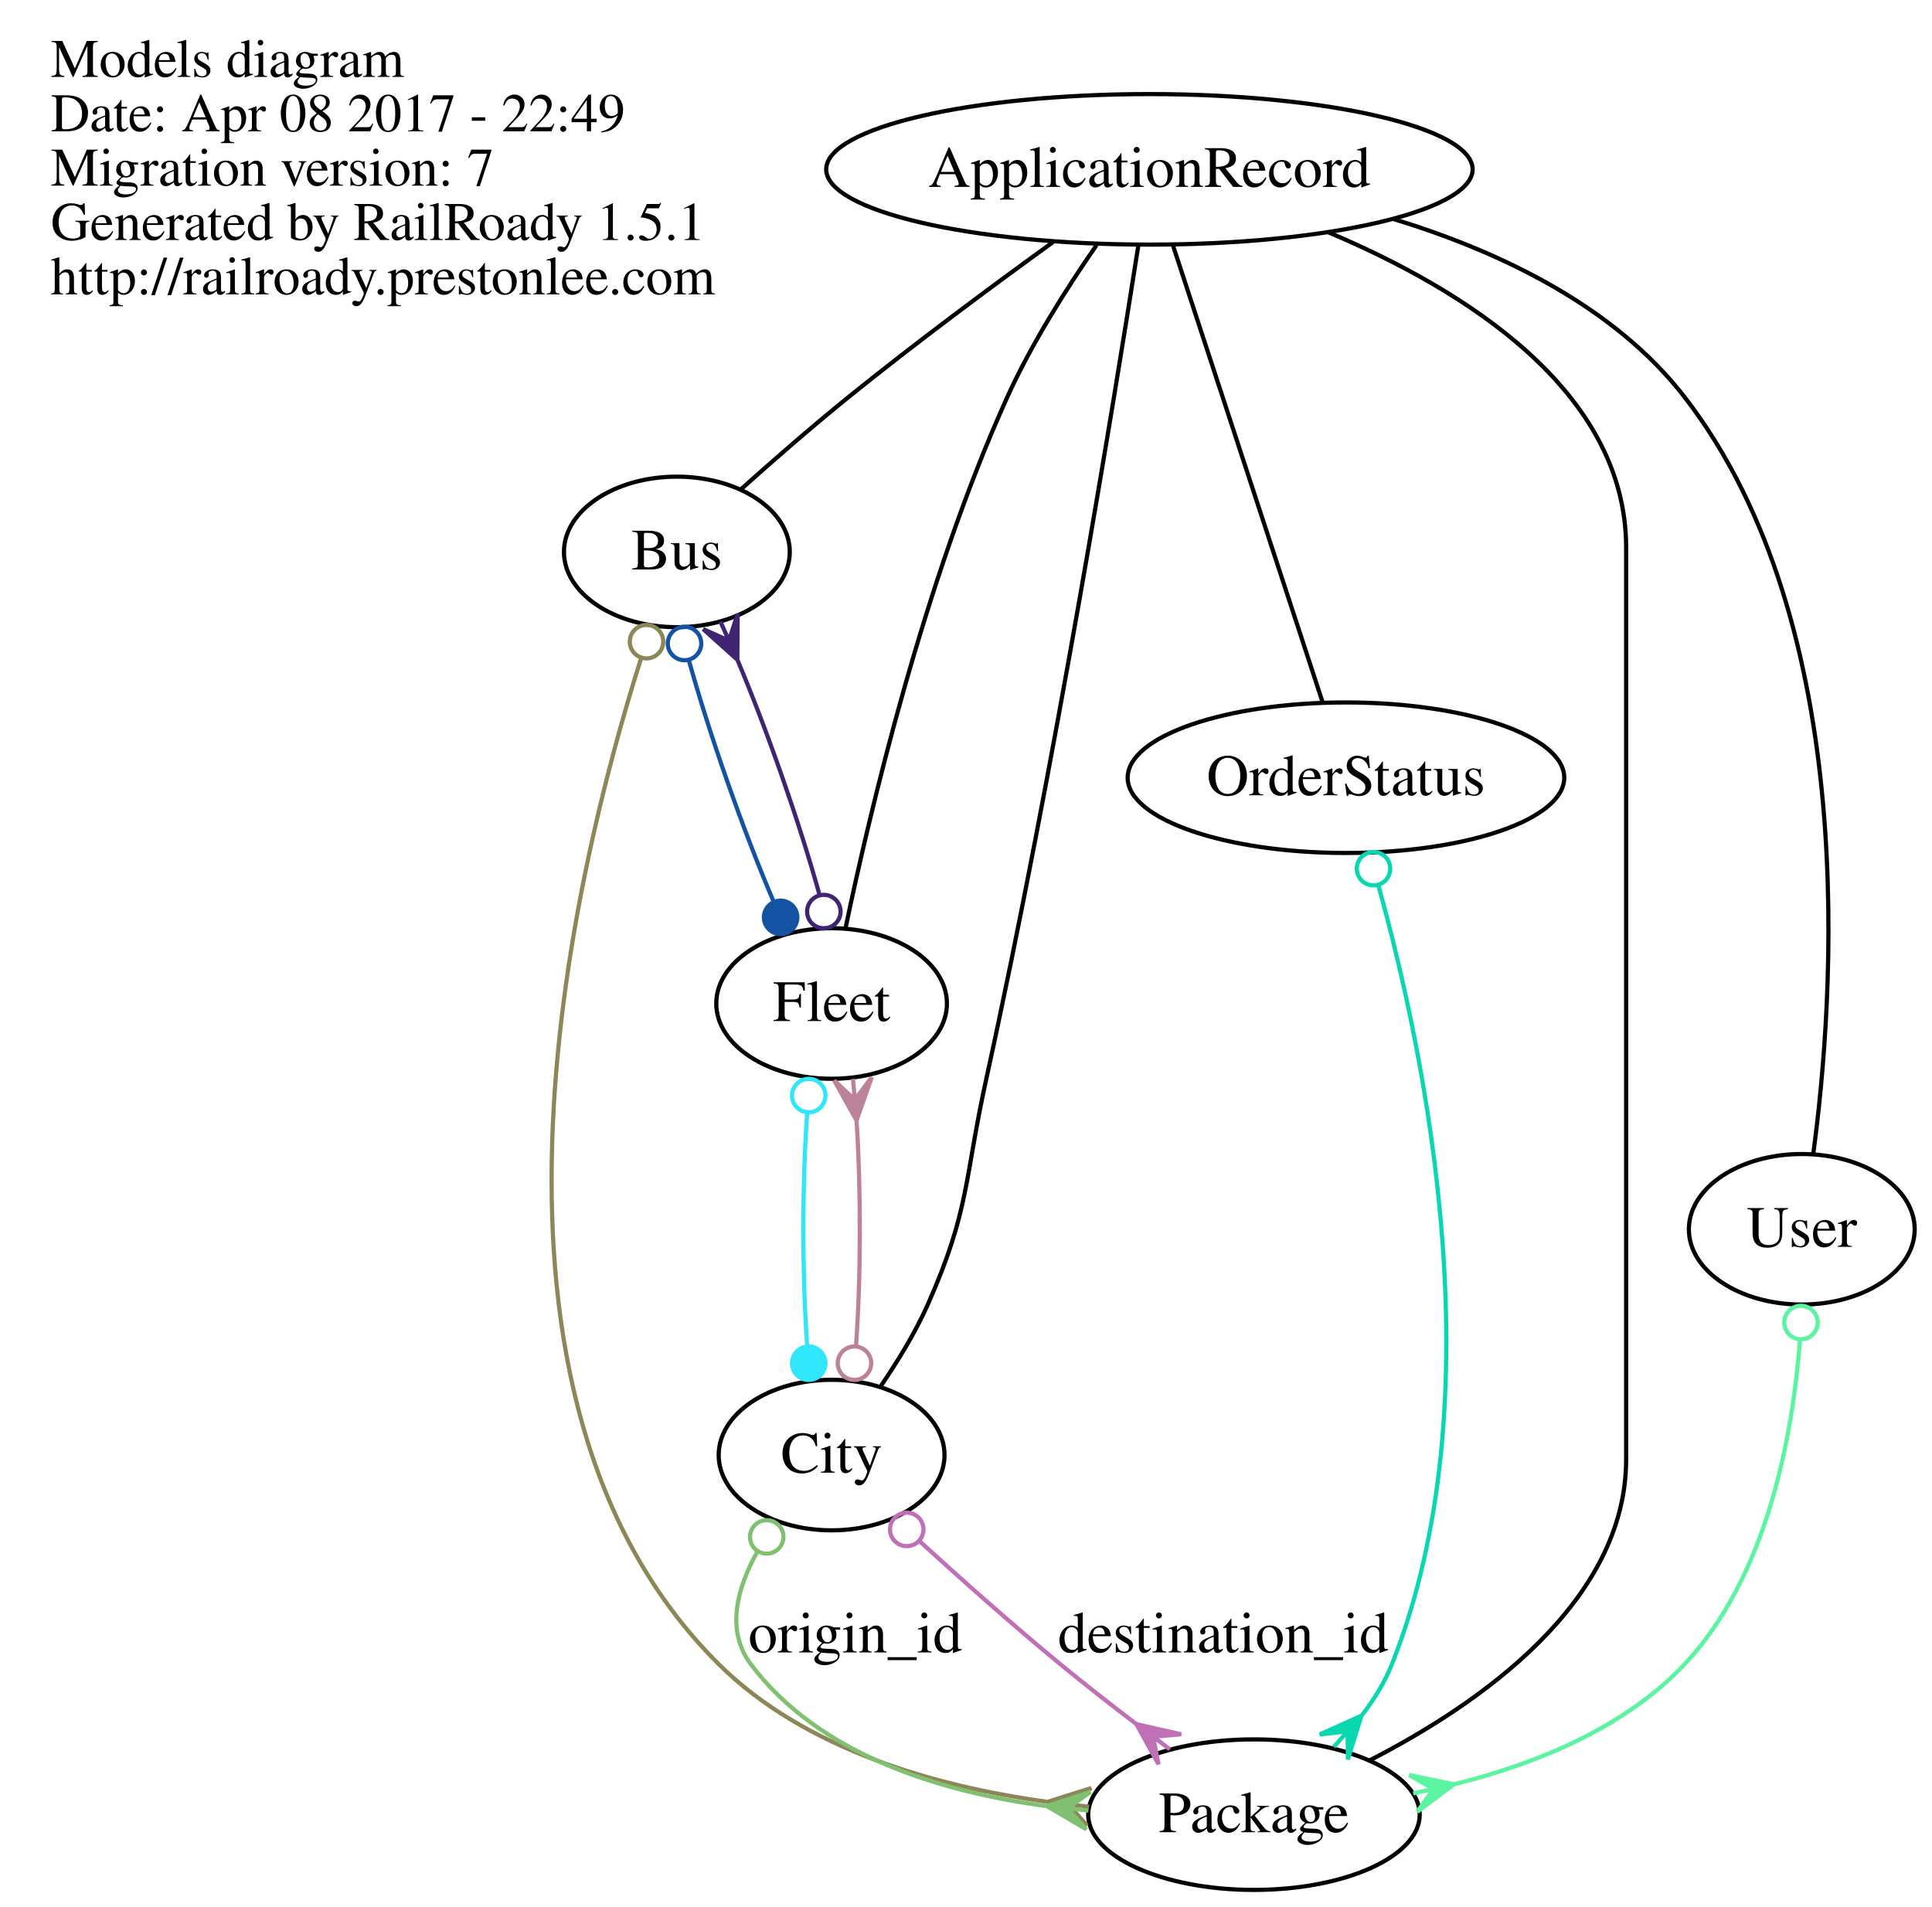
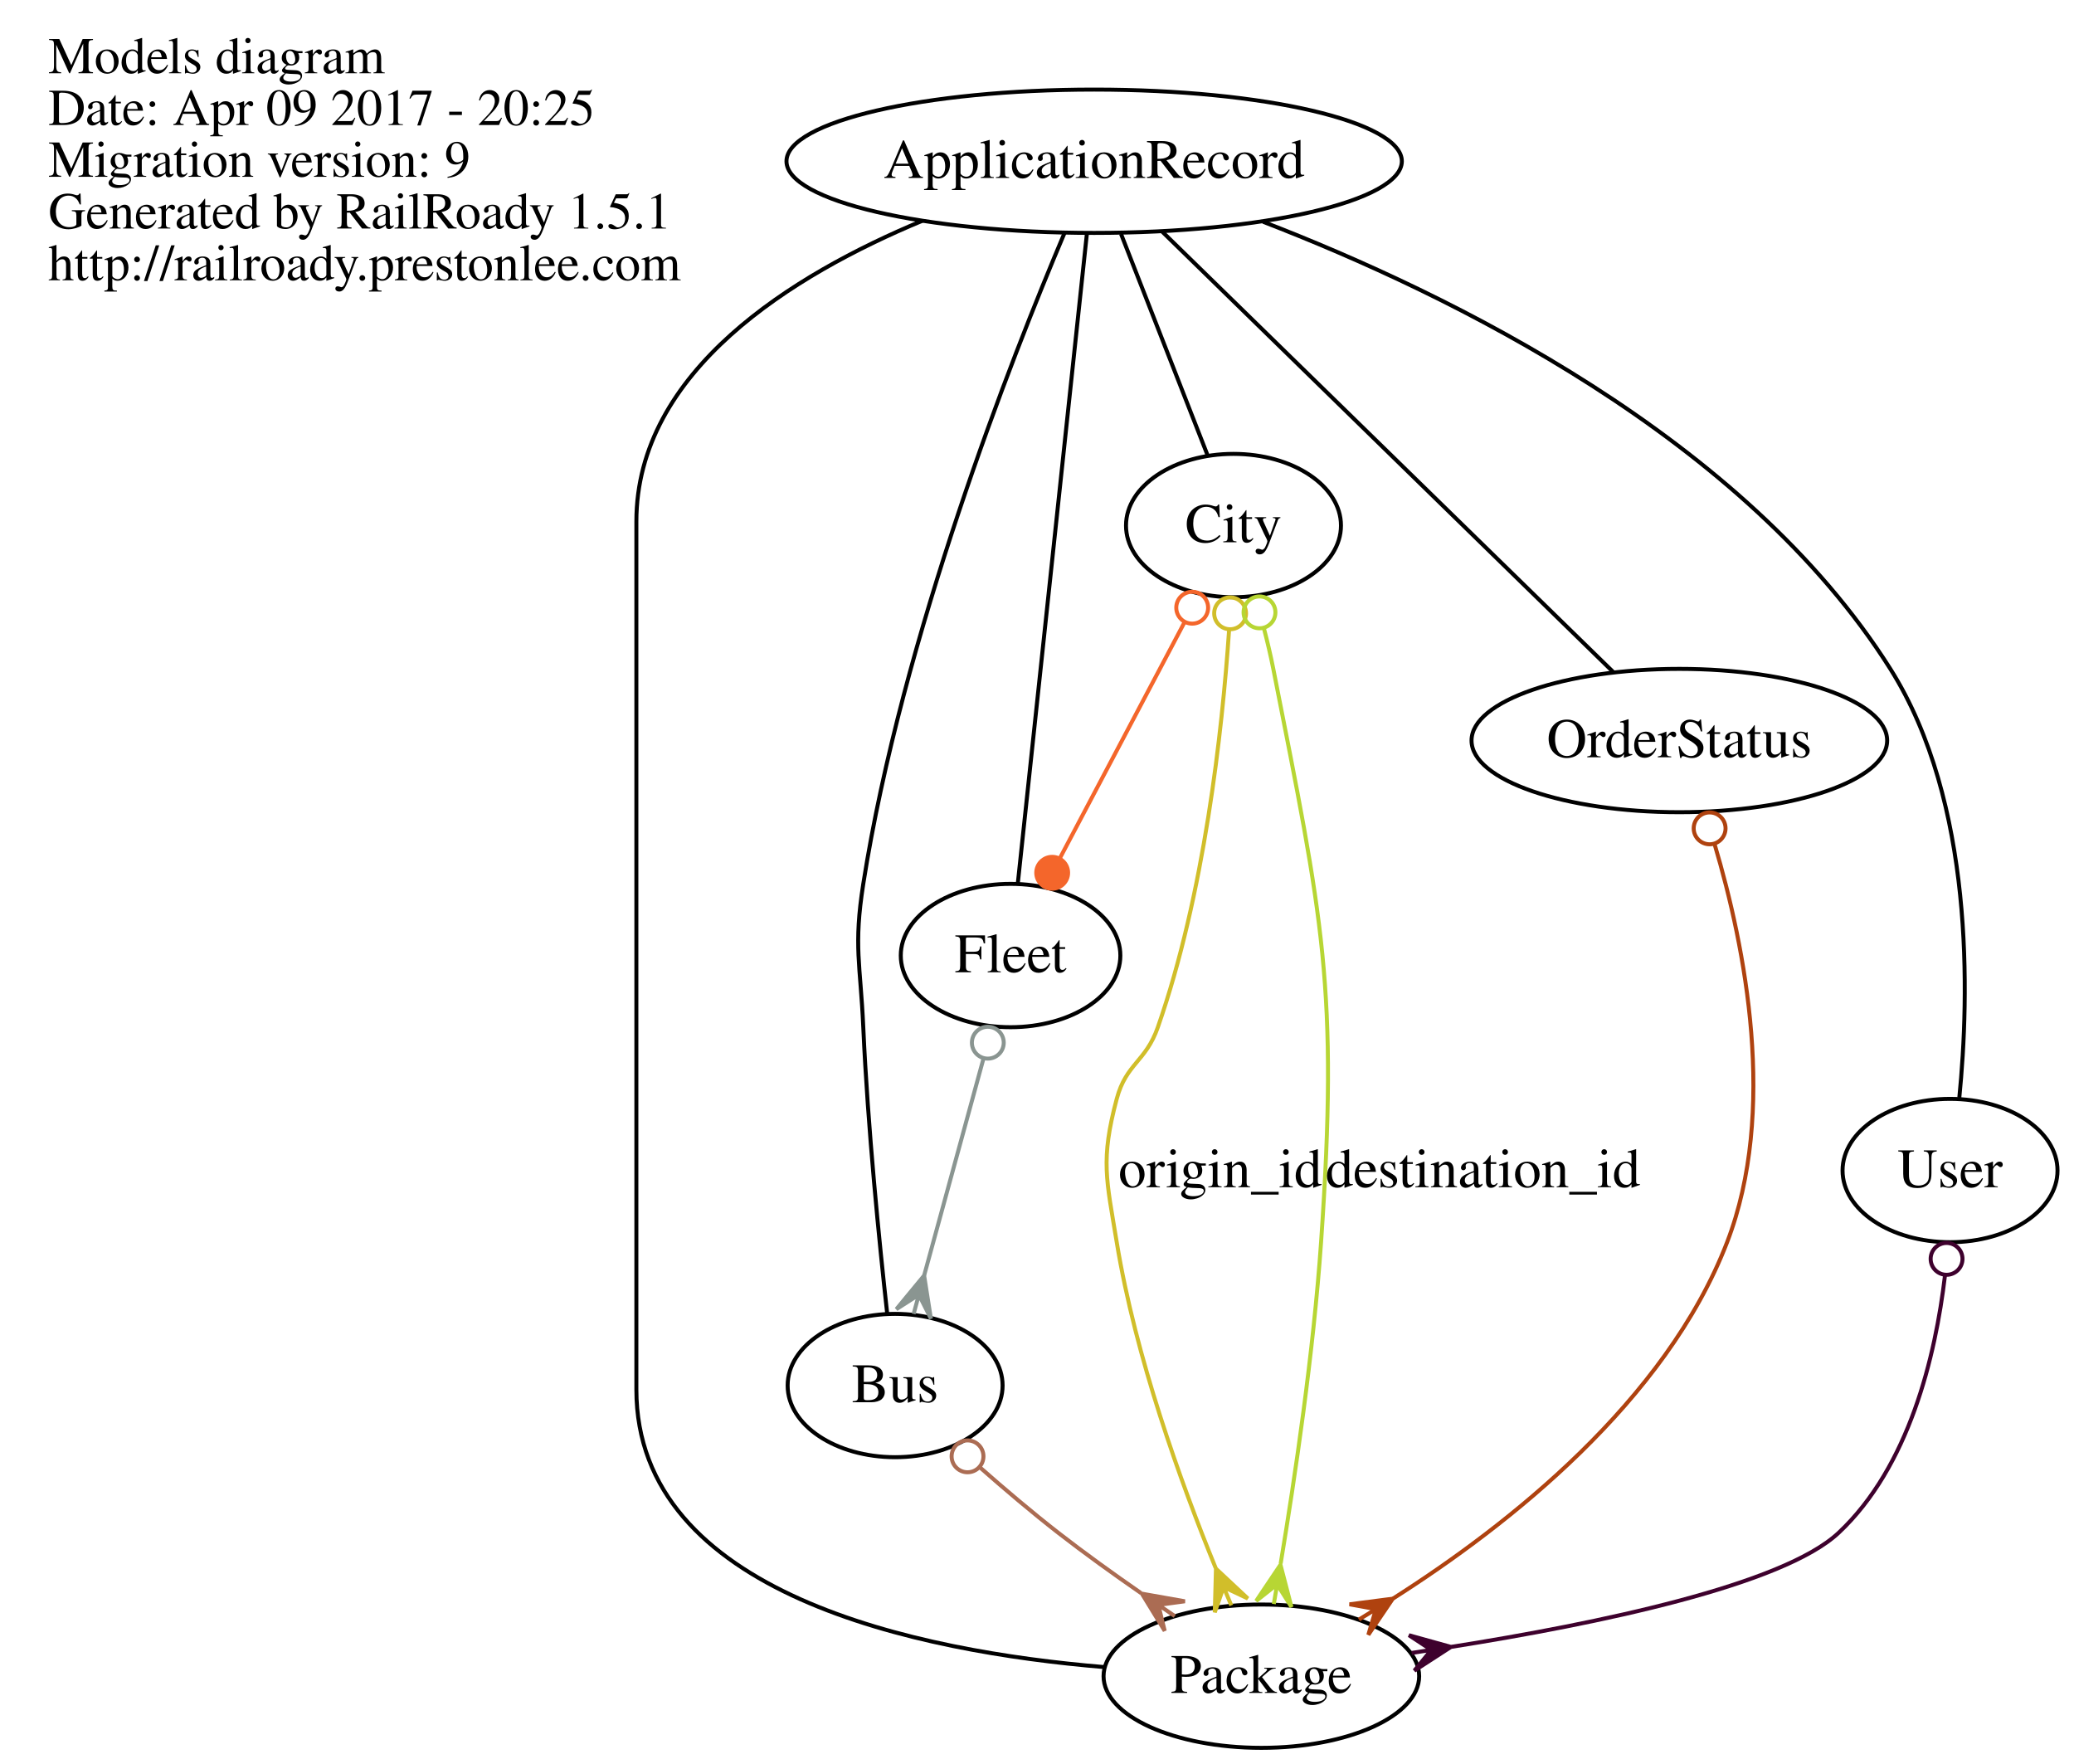
- <svg xmlns="http://www.w3.org/2000/svg" width="462pt" height="456pt" viewBox="0.00 0.00 461.72 456.00">
-   <g id="graph0" class="graph" transform="scale(1 1) rotate(0) translate(4 452)">
-     <polygon fill="none" stroke="none" points="-4,4 -4,-452 457.72,-452 457.72,4 -4,4" />
+ <svg xmlns="http://www.w3.org/2000/svg" width="521pt" height="443pt" viewBox="0.00 0.00 520.72 443.00">
+   <g id="graph0" class="graph" transform="scale(1 1) rotate(0) translate(4 439)">
+     <polygon fill="none" stroke="none" points="-4,4 -4,-439 516.72,-439 516.72,4 -4,4" />
    <g id="node1" class="node">
-       <text text-anchor="start" x="8" y="-433.6" font-family="Times,serif" font-size="13.00">Models diagram</text>
-       <text text-anchor="start" x="8" y="-420.6" font-family="Times,serif" font-size="13.00">Date: Apr 08 2017 - 22:49</text>
-       <text text-anchor="start" x="8" y="-407.6" font-family="Times,serif" font-size="13.00">Migration version: 7</text>
-       <text text-anchor="start" x="8" y="-394.6" font-family="Times,serif" font-size="13.00">Generated by RailRoady 1.5.1</text>
-       <text text-anchor="start" x="8" y="-381.6" font-family="Times,serif" font-size="13.00">http://railroady.prestonlee.com</text>
+       <text text-anchor="start" x="8" y="-420.6" font-family="Times,serif" font-size="13.00">Models diagram</text>
+       <text text-anchor="start" x="8" y="-407.6" font-family="Times,serif" font-size="13.00">Date: Apr 09 2017 - 20:25</text>
+       <text text-anchor="start" x="8" y="-394.6" font-family="Times,serif" font-size="13.00">Migration version: 9</text>
+       <text text-anchor="start" x="8" y="-381.6" font-family="Times,serif" font-size="13.00">Generated by RailRoady 1.5.1</text>
+       <text text-anchor="start" x="8" y="-368.6" font-family="Times,serif" font-size="13.00">http://railroady.prestonlee.com</text>
    </g>
    <g id="node2" class="node">
-       <ellipse fill="none" stroke="black" cx="270.72" cy="-411.5" rx="77.292" ry="18" />
-       <text text-anchor="middle" x="270.72" y="-407.3" font-family="Times,serif" font-size="14.00">ApplicationRecord</text>
+       <ellipse fill="none" stroke="black" cx="270.72" cy="-398.5" rx="77.292" ry="18" />
+       <text text-anchor="middle" x="270.72" y="-394.3" font-family="Times,serif" font-size="14.00">ApplicationRecord</text>
    </g>
    <g id="node3" class="node">
-       <ellipse fill="none" stroke="black" cx="157.72" cy="-320" rx="27" ry="18" />
-       <text text-anchor="middle" x="157.72" y="-315.8" font-family="Times,serif" font-size="14.00">Bus</text>
+       <ellipse fill="none" stroke="black" cx="220.72" cy="-91" rx="27" ry="18" />
+       <text text-anchor="middle" x="220.72" y="-86.8" font-family="Times,serif" font-size="14.00">Bus</text>
+     </g>
+     <g id="edge2" class="edge">
+       <path fill="none" stroke="black" d="M263.284,-380.512C249.949,-349.016 222.454,-279.109 212.72,-217 210.243,-201.193 212.003,-196.984 212.72,-181 213.846,-155.893 216.751,-126.922 218.732,-109.031" />
+     </g>
+     <g id="node4" class="node">
+       <ellipse fill="none" stroke="black" cx="305.72" cy="-307" rx="27" ry="18" />
+       <text text-anchor="middle" x="305.72" y="-302.8" font-family="Times,serif" font-size="14.00">City</text>
+     </g>
+     <g id="edge6" class="edge">
+       <path fill="none" stroke="black" d="M277.469,-380.243C283.746,-364.192 293.036,-340.435 299.229,-324.598" />
+     </g>
+     <g id="node5" class="node">
+       <ellipse fill="none" stroke="black" cx="249.72" cy="-199" rx="27.58" ry="18" />
+       <text text-anchor="middle" x="249.72" y="-194.8" font-family="Times,serif" font-size="14.00">Fleet</text>
+     </g>
+     <g id="edge8" class="edge">
+       <path fill="none" stroke="black" d="M268.893,-380.319C264.912,-342.873 255.492,-254.282 251.528,-217.001" />
+     </g>
+     <g id="node6" class="node">
+       <ellipse fill="none" stroke="black" cx="417.72" cy="-253" rx="52.202" ry="18" />
+       <text text-anchor="middle" x="417.72" y="-248.8" font-family="Times,serif" font-size="14.00">OrderStatus</text>
+     </g>
+     <g id="edge10" class="edge">
+       <path fill="none" stroke="black" d="M287.871,-380.758C316.348,-352.959 373.028,-297.628 401.13,-270.195" />
+     </g>
+     <g id="node7" class="node">
+       <ellipse fill="none" stroke="black" cx="312.72" cy="-18" rx="39.639" ry="18" />
+       <text text-anchor="middle" x="312.72" y="-13.8" font-family="Times,serif" font-size="14.00">Package</text>
+     </g>
+     <g id="edge11" class="edge">
+       <path fill="none" stroke="black" d="M227.571,-383.556C194.94,-369.992 155.72,-345.822 155.72,-308 155.72,-308 155.72,-308 155.72,-90 155.72,-38.547 226.593,-24.183 273.102,-20.297" />
+     </g>
+     <g id="node8" class="node">
+       <ellipse fill="none" stroke="black" cx="485.72" cy="-145" rx="27" ry="18" />
+       <text text-anchor="middle" x="485.72" y="-140.8" font-family="Times,serif" font-size="14.00">User</text>
+     </g>
+     <g id="edge13" class="edge">
+       <path fill="none" stroke="black" d="M313.151,-383.299C360.143,-365.172 434.093,-329.017 470.72,-271 491.839,-237.547 490.593,-188.912 488.05,-163.286" />
+     </g>
+     <g id="edge1" class="edge">
+       <path fill="none" stroke="#ab6c53" d="M241.909,-70.542C248.161,-65.037 255.103,-59.147 261.72,-54 268.277,-48.901 275.526,-43.688 282.452,-38.896" />
+       <ellipse fill="none" stroke="#ab6c53" cx="238.911" cy="-73.215" rx="4" ry="4" />
+       <polygon fill="#ab6c53" stroke="#ab6c53" points="282.71,-38.72 293.509,-36.81 286.843,-35.906 290.975,-33.091 290.975,-33.091 290.975,-33.091 286.843,-35.906 288.442,-29.372 282.71,-38.72 282.71,-38.72" />
    </g>
    <g id="edge3" class="edge">
-       <path fill="none" stroke="black" d="M247.66,-394.099C233.35,-383.743 214.707,-369.923 198.72,-357 190.027,-349.973 180.637,-341.776 173.04,-334.979" />
+       <path fill="none" stroke="#f4662b" d="M293.378,-282.638C284.074,-265.027 271.37,-240.981 262.065,-223.368" />
+       <ellipse fill="none" stroke="#f4662b" cx="295.347" cy="-286.364" rx="4" ry="4" />
+       <ellipse fill="#f4662b" stroke="#f4662b" cx="260.174" cy="-219.787" rx="4" ry="4" />
    </g>
-     <g id="node4" class="node">
-       <ellipse fill="none" stroke="black" cx="194.72" cy="-104" rx="27" ry="18" />
-       <text text-anchor="middle" x="194.72" y="-99.8" font-family="Times,serif" font-size="14.00">City</text>
+     <g id="edge4" class="edge">
+       <path fill="none" stroke="#d1be2a" d="M304.62,-280.832C302.872,-255.112 298.358,-214.328 286.72,-181 283.679,-172.292 278.765,-171.913 276.389,-163 272.268,-147.54 273.804,-142.79 276.389,-127 281.107,-98.18 292.464,-66.686 301.235,-45.185" />
+       <ellipse fill="none" stroke="#d1be2a" cx="304.87" cy="-284.952" rx="4" ry="4" />
+       <polygon fill="#d1be2a" stroke="#d1be2a" points="301.314,-44.998 309.323,-37.508 303.243,-40.385 305.171,-35.772 305.171,-35.772 305.171,-35.772 303.243,-40.385 301.02,-34.036 301.314,-44.998 301.314,-44.998" />
+       <text text-anchor="middle" x="302.386" y="-140.8" font-family="Times,serif" font-size="14.00">origin_id</text>
+     </g>
+     <g id="edge5" class="edge">
+       <path fill="none" stroke="#b7d634" d="M313.341,-281.269C314.235,-277.841 315.061,-274.348 315.72,-271 328.131,-207.989 332.148,-191.069 327.72,-127 325.811,-99.374 321.186,-68.055 317.572,-46.285" />
+       <ellipse fill="none" stroke="#b7d634" cx="312.252" cy="-285.195" rx="4" ry="4" />
+       <polygon fill="#b7d634" stroke="#b7d634" points="317.522,-45.991 320.281,-35.377 316.683,-41.061 315.845,-36.132 315.845,-36.132 315.845,-36.132 316.683,-41.061 311.409,-36.887 317.522,-45.991 317.522,-45.991" />
+       <text text-anchor="middle" x="368.382" y="-140.8" font-family="Times,serif" font-size="14.00">destination_id</text>
    </g>
    <g id="edge7" class="edge">
-       <path fill="none" stroke="black" d="M268.073,-393.293C262.319,-356.531 247.883,-267.677 231.72,-194 226.408,-169.782 227.774,-162.664 217.72,-140 214.713,-133.221 210.451,-126.287 206.411,-120.399" />
+       <path fill="none" stroke="#8a9591" d="M242.883,-173.008C238.413,-156.668 232.579,-135.346 228.019,-118.679" />
+       <ellipse fill="none" stroke="#8a9591" cx="244.005" cy="-177.111" rx="4" ry="4" />
+       <polygon fill="#8a9591" stroke="#8a9591" points="228.007,-118.634 229.708,-107.801 226.687,-113.811 225.368,-108.988 225.368,-108.988 225.368,-108.988 226.687,-113.811 221.028,-110.176 228.007,-118.634 228.007,-118.634" />
    </g>
-     <g id="node5" class="node">
-       <ellipse fill="none" stroke="black" cx="194.72" cy="-212" rx="27.58" ry="18" />
-       <text text-anchor="middle" x="194.72" y="-207.8" font-family="Times,serif" font-size="14.00">Fleet</text>
-     </g>
-     <g id="edge10" class="edge">
-       <path fill="none" stroke="black" d="M258.076,-393.375C251.028,-383.209 242.528,-369.834 236.72,-357 216.858,-313.108 203.769,-257.452 198.037,-229.957" />
-     </g>
-     <g id="node6" class="node">
-       <ellipse fill="none" stroke="black" cx="317.72" cy="-266" rx="52.202" ry="18" />
-       <text text-anchor="middle" x="317.72" y="-261.8" font-family="Times,serif" font-size="14.00">OrderStatus</text>
+     <g id="edge9" class="edge">
+       <path fill="none" stroke="#af420f" d="M426.588,-226.917C434.283,-201.016 442.373,-159.861 429.72,-127 414.327,-87.022 374.697,-55.869 345.813,-37.507" />
+       <ellipse fill="none" stroke="#af420f" cx="425.326" cy="-230.944" rx="4" ry="4" />
+       <polygon fill="#af420f" stroke="#af420f" points="345.748,-37.467 339.593,-28.391 341.491,-34.845 337.233,-32.223 337.233,-32.223 337.233,-32.223 341.491,-34.845 334.873,-36.055 345.748,-37.467 345.748,-37.467" />
    </g>
    <g id="edge12" class="edge">
-       <path fill="none" stroke="black" d="M276.296,-393.475C285.342,-365.857 303.11,-311.606 312.151,-284.003" />
-     </g>
-     <g id="node7" class="node">
-       <ellipse fill="none" stroke="black" cx="295.72" cy="-18" rx="39.639" ry="18" />
-       <text text-anchor="middle" x="295.72" y="-13.8" font-family="Times,serif" font-size="14.00">Package</text>
-     </g>
-     <g id="edge13" class="edge">
-       <path fill="none" stroke="black" d="M313.494,-396.45C345.842,-382.822 384.72,-358.618 384.72,-321 384.72,-321 384.72,-321 384.72,-103 384.72,-68.793 349.519,-44.388 323.393,-30.986" />
-     </g>
-     <g id="node8" class="node">
-       <ellipse fill="none" stroke="black" cx="426.72" cy="-158" rx="27" ry="18" />
-       <text text-anchor="middle" x="426.72" y="-153.8" font-family="Times,serif" font-size="14.00">User</text>
-     </g>
-     <g id="edge15" class="edge">
-       <path fill="none" stroke="black" d="M329.028,-399.638C354.239,-391.943 381.789,-378.92 398.72,-357 440.952,-302.324 434.446,-213.008 429.455,-175.945" />
-     </g>
-     <g id="edge1" class="edge">
-       <path fill="none" stroke="#1453a4" d="M160.58,-294.126C165.402,-276.661 173.54,-253.458 180.867,-236.342" />
-       <ellipse fill="none" stroke="#1453a4" cx="159.553" cy="-298.097" rx="4" ry="4" />
-       <ellipse fill="#1453a4" stroke="#1453a4" cx="182.534" cy="-232.602" rx="4" ry="4" />
-     </g>
-     <g id="edge2" class="edge">
-       <path fill="none" stroke="#8d8656" d="M149.163,-294.553C132.54,-242.109 102.902,-118.35 167.72,-54 188.288,-33.581 219.551,-24.778 246.031,-21.106" />
-       <ellipse fill="none" stroke="#8d8656" cx="150.462" cy="-298.535" rx="4" ry="4" />
-       <polygon fill="#8d8656" stroke="#8d8656" points="246.356,-21.068 256.813,-24.369 251.322,-20.484 256.287,-19.9 256.287,-19.9 256.287,-19.9 251.322,-20.484 255.762,-15.431 246.356,-21.068 246.356,-21.068" />
-     </g>
-     <g id="edge4" class="edge">
-       <path fill="none" stroke="#bb8299" d="M200.549,-129.961C201.725,-146.156 201.775,-167.257 200.698,-183.867" />
-       <ellipse fill="none" stroke="#bb8299" cx="200.189" cy="-125.972" rx="4" ry="4" />
-       <polygon fill="#bb8299" stroke="#bb8299" points="200.686,-184.006 195.351,-193.586 200.261,-188.987 199.835,-193.969 199.835,-193.969 199.835,-193.969 200.261,-188.987 204.319,-194.352 200.686,-184.006 200.686,-184.006" />
-     </g>
-     <g id="edge5" class="edge">
-       <path fill="none" stroke="#7fc171" d="M176.984,-80.944C172.016,-72.019 169.411,-61.964 175.389,-54 191.632,-32.36 220.491,-23.485 245.876,-20.08" />
-       <ellipse fill="none" stroke="#7fc171" cx="179.205" cy="-84.426" rx="4" ry="4" />
-       <polygon fill="#7fc171" stroke="#7fc171" points="246.187,-20.047 256.615,-23.439 251.158,-19.506 256.129,-18.965 256.129,-18.965 256.129,-18.965 251.158,-19.506 255.642,-14.492 246.187,-20.047 246.187,-20.047" />
-       <text text-anchor="middle" x="200.386" y="-56.8" font-family="Times,serif" font-size="14.00">origin_id</text>
-     </g>
-     <g id="edge6" class="edge">
-       <path fill="none" stroke="#bf70b7" d="M215.666,-83.483C225.699,-74.329 237.988,-63.394 249.396,-54 255.174,-49.242 261.497,-44.3 267.563,-39.681" />
-       <ellipse fill="none" stroke="#bf70b7" cx="212.687" cy="-86.218" rx="4" ry="4" />
-       <polygon fill="#bf70b7" stroke="#bf70b7" points="267.611,-39.645 278.307,-37.224 271.606,-36.637 275.6,-33.63 275.6,-33.63 275.6,-33.63 271.606,-36.637 272.893,-30.035 267.611,-39.645 267.611,-39.645" />
-       <text text-anchor="middle" x="288.382" y="-56.8" font-family="Times,serif" font-size="14.00">destination_id</text>
-     </g>
-     <g id="edge9" class="edge">
-       <path fill="none" stroke="#3f2472" d="M191.841,-237.943C187.163,-254.87 179.382,-277.162 172.243,-294.084" />
-       <ellipse fill="none" stroke="#3f2472" cx="192.867" cy="-233.984" rx="4" ry="4" />
-       <polygon fill="#3f2472" stroke="#3f2472" points="172.184,-294.216 164.02,-301.537 170.16,-298.788 168.135,-303.359 168.135,-303.359 168.135,-303.359 170.16,-298.788 172.25,-305.181 172.184,-294.216 172.184,-294.216" />
-     </g>
-     <g id="edge8" class="edge">
-       <path fill="none" stroke="#30e6fa" d="M188.87,-185.743C187.67,-168.962 187.67,-147.013 188.872,-130.236" />
-       <ellipse fill="none" stroke="#30e6fa" cx="189.249" cy="-189.985" rx="4" ry="4" />
-       <ellipse fill="#30e6fa" stroke="#30e6fa" cx="189.253" cy="-125.973" rx="4" ry="4" />
-     </g>
-     <g id="edge11" class="edge">
-       <path fill="none" stroke="#09d7af" d="M325.439,-240.331C336.738,-199.802 353.861,-117.311 328.72,-54 327.01,-49.692 324.49,-45.607 321.592,-41.851" />
-       <ellipse fill="none" stroke="#09d7af" cx="324.311" cy="-244.246" rx="4" ry="4" />
-       <polygon fill="#09d7af" stroke="#09d7af" points="321.441,-41.68 318.18,-31.21 318.126,-37.937 314.811,-34.194 314.811,-34.194 314.811,-34.194 318.126,-37.937 311.442,-37.177 321.441,-41.68 321.441,-41.68" />
-     </g>
-     <g id="edge14" class="edge">
-       <path fill="none" stroke="#5bf5a1" d="M426.275,-131.406C424.519,-108.351 418.412,-74.955 398.72,-54 384.403,-38.764 363.207,-30.16 343.759,-25.302" />
-       <ellipse fill="none" stroke="#5bf5a1" cx="426.523" cy="-135.695" rx="4" ry="4" />
-       <polygon fill="#5bf5a1" stroke="#5bf5a1" points="343.556,-25.257 334.771,-18.694 338.675,-24.172 333.794,-23.087 333.794,-23.087 333.794,-23.087 338.675,-24.172 332.818,-27.48 343.556,-25.257 343.556,-25.257" />
+       <path fill="none" stroke="#3e012d" d="M484.446,-118.611C482.055,-98.333 475.48,-70.645 457.72,-54 443.687,-40.848 397.124,-31.175 360.504,-25.372" />
+       <ellipse fill="none" stroke="#3e012d" cx="484.851" cy="-122.813" rx="4" ry="4" />
+       <polygon fill="#3e012d" stroke="#3e012d" points="360.36,-25.35 351.155,-19.39 355.417,-24.594 350.475,-23.838 350.475,-23.838 350.475,-23.838 355.417,-24.594 349.794,-28.286 360.36,-25.35 360.36,-25.35" />
    </g>
  </g>
</svg>
